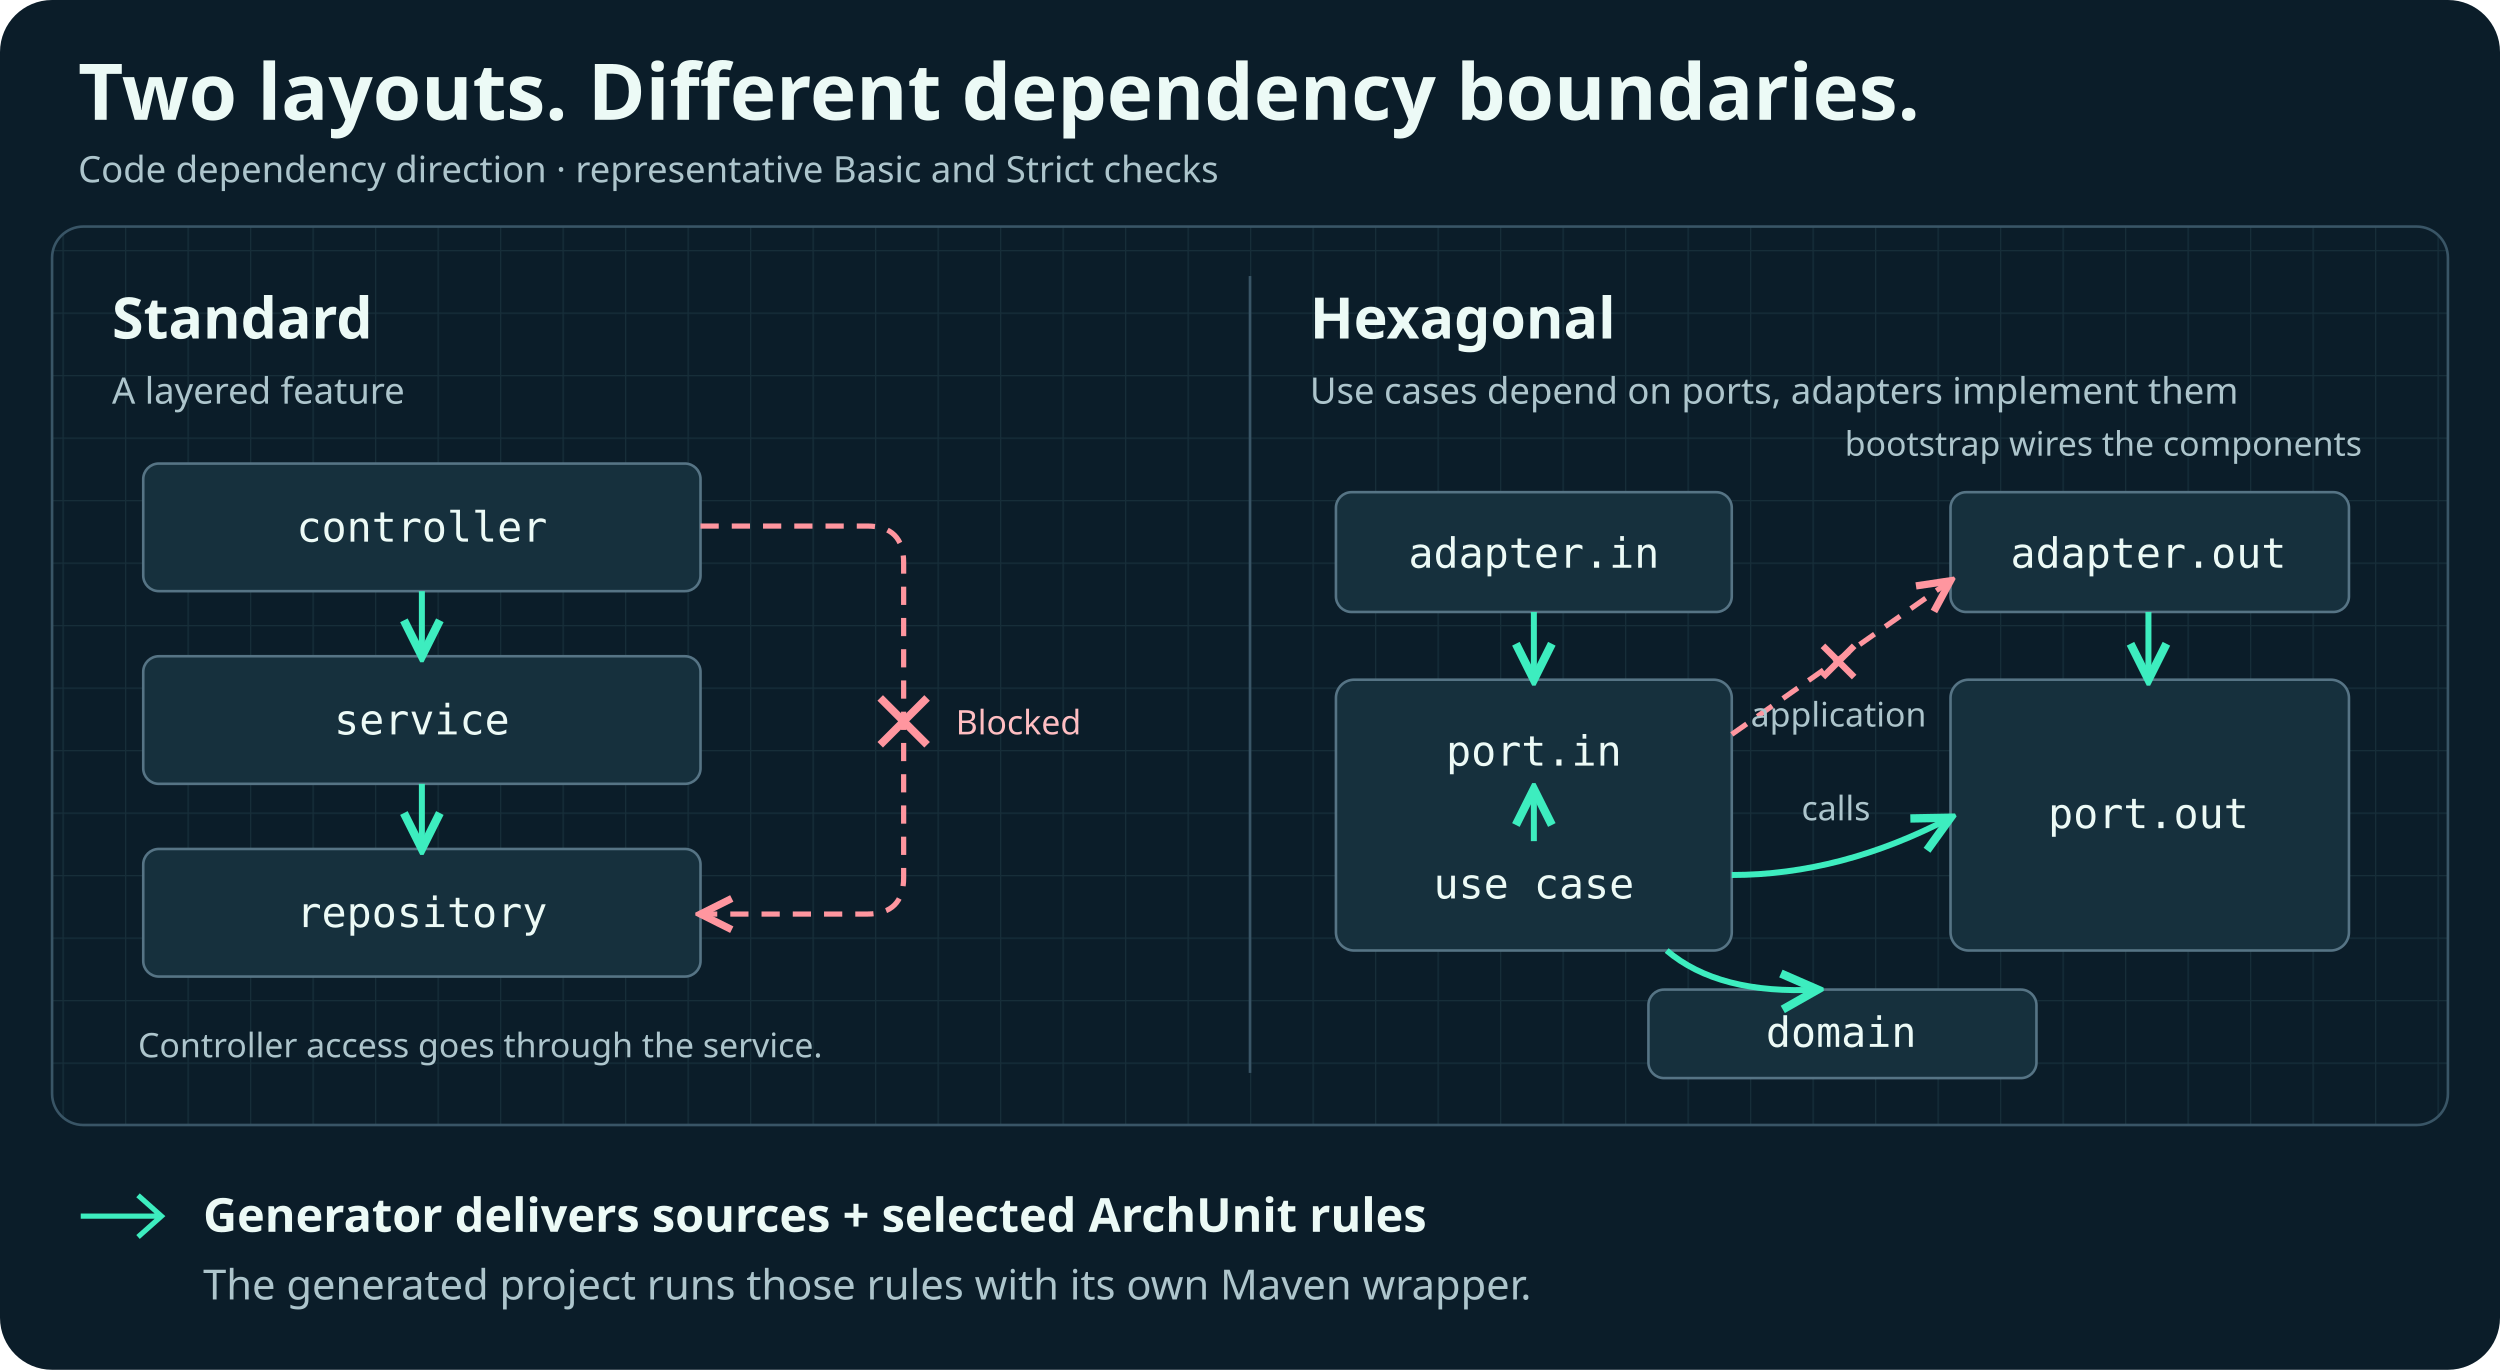
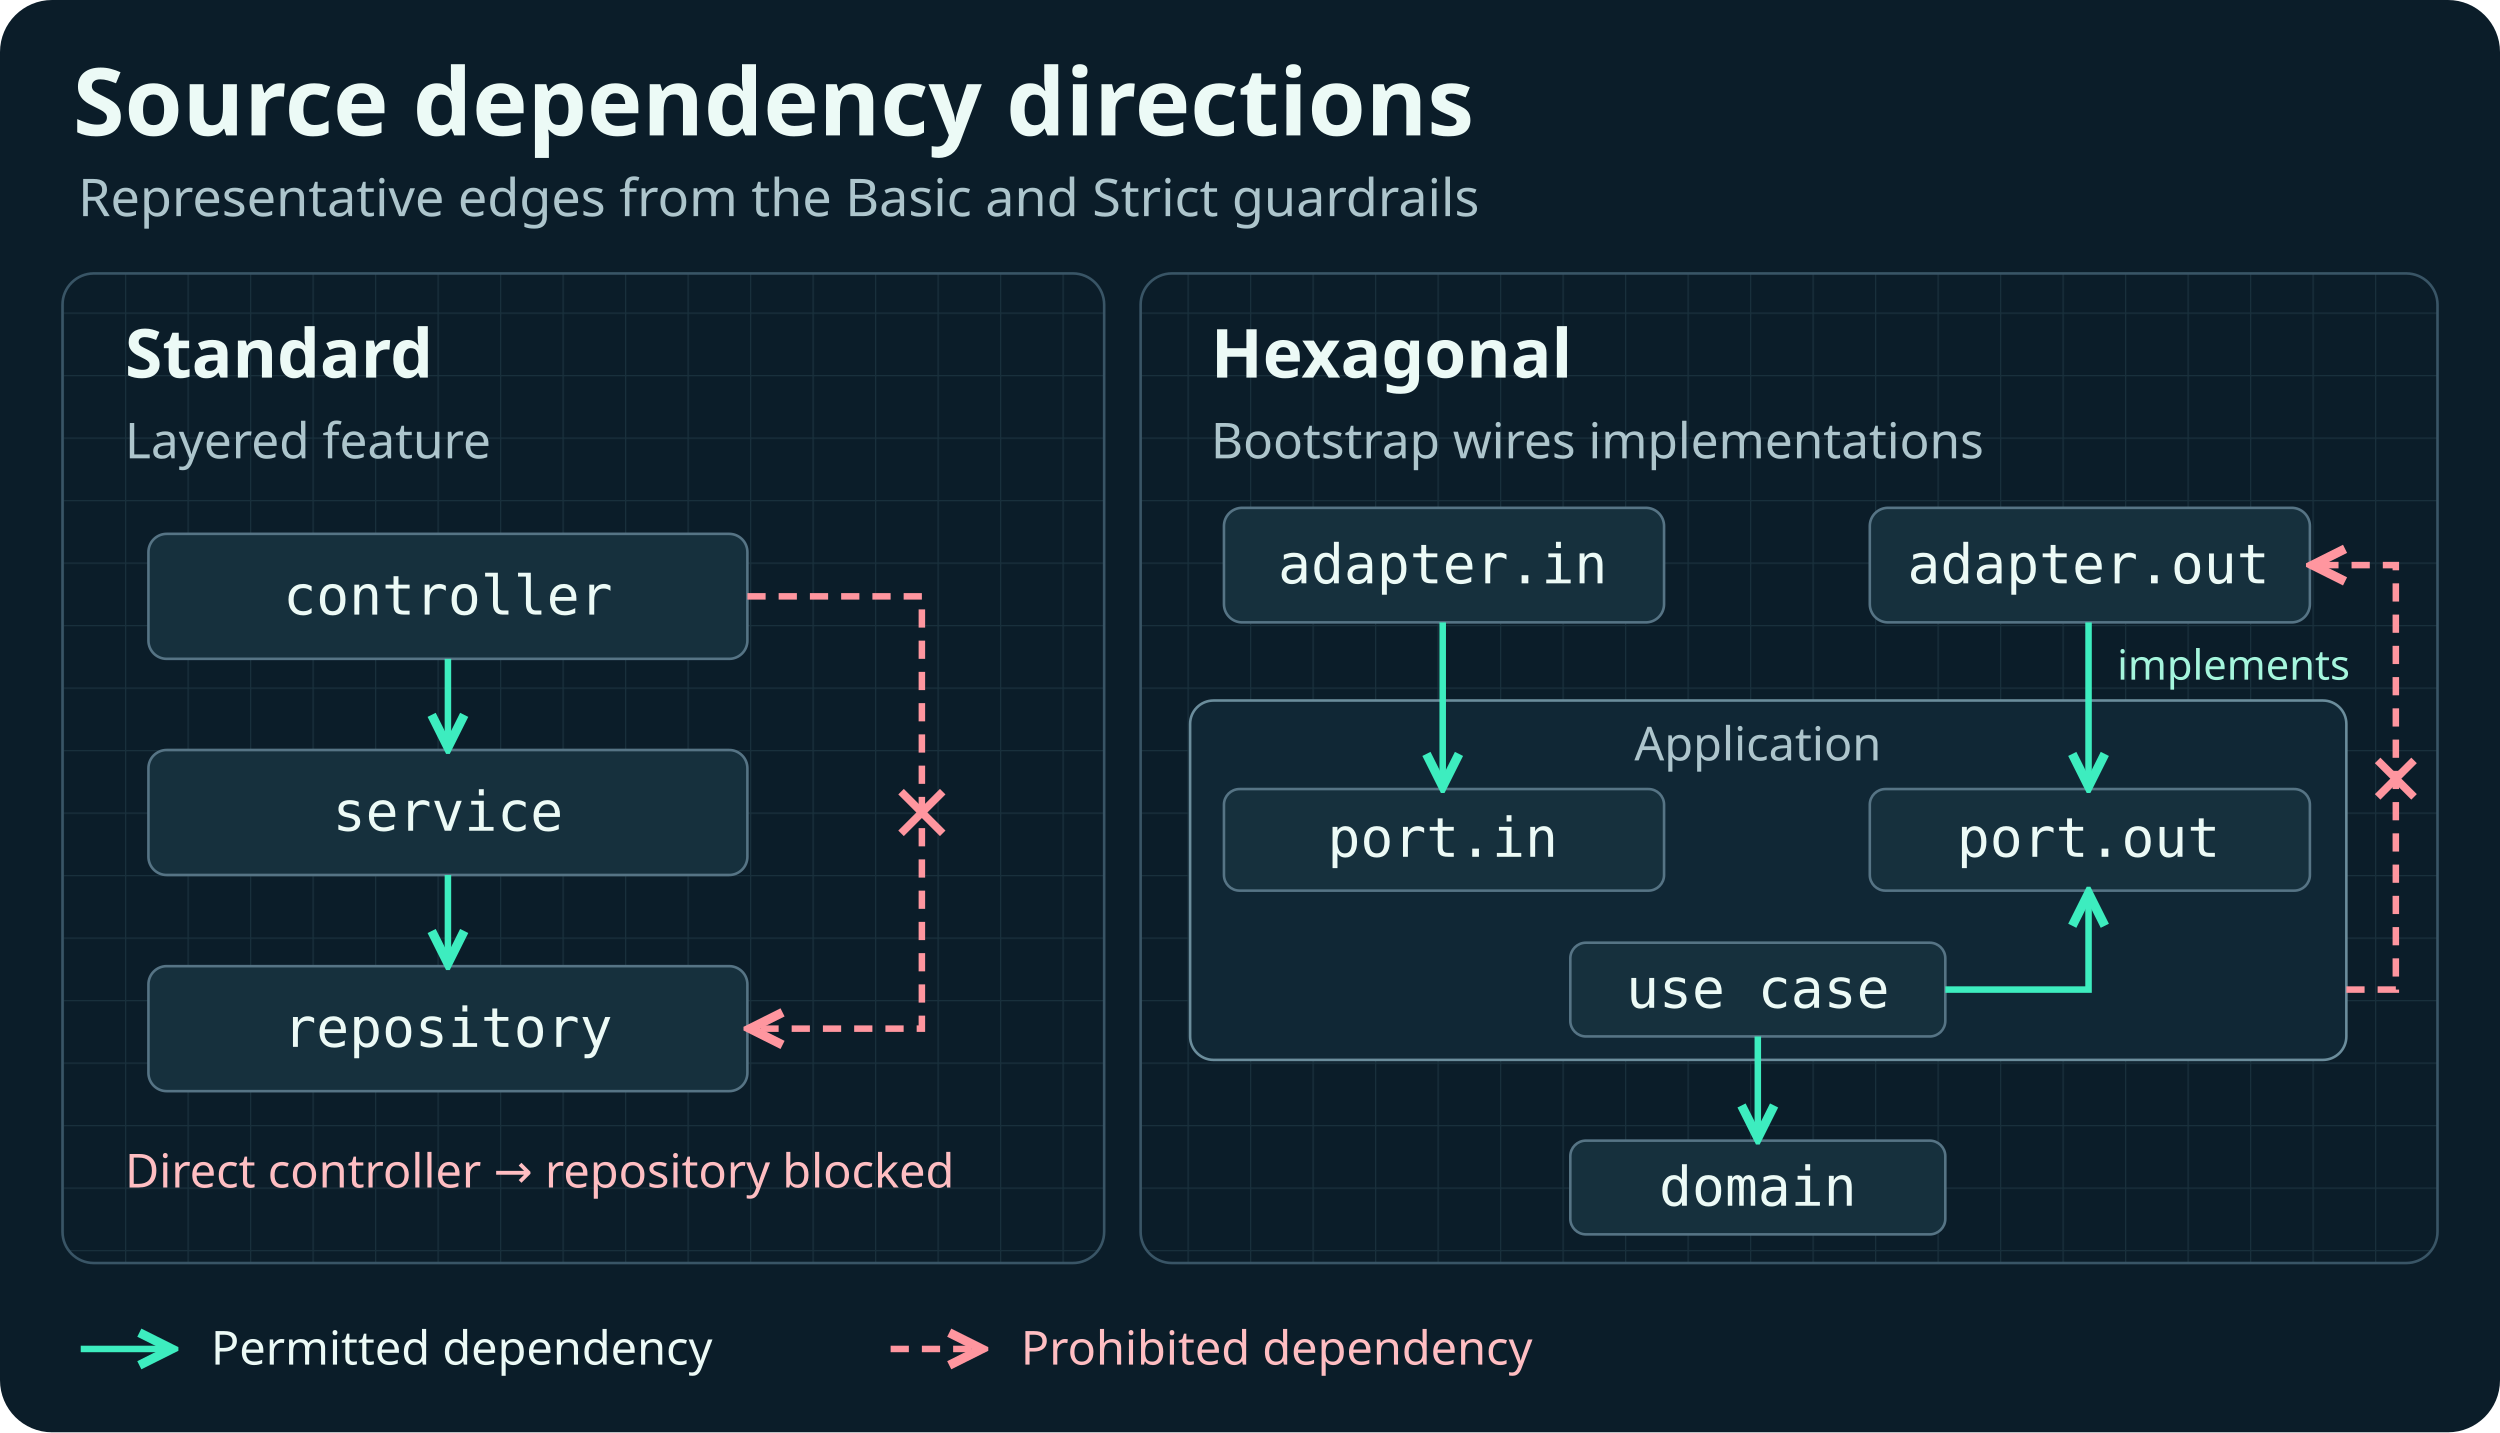
- <svg xmlns="http://www.w3.org/2000/svg" width="960" height="526" viewBox="0 0 960 526" role="img" aria-labelledby="title description">
+ <svg xmlns="http://www.w3.org/2000/svg" width="960" height="550" viewBox="0 0 960 550" role="img" aria-labelledby="title description">
  <defs>
-     <marker id="arrow" markerWidth="8" markerHeight="8" refX="7" refY="4" orient="auto">
-       <path d="M1 1l6 3-6 3" fill="none" stroke="#3dedbf" stroke-width="1.4" />
+     <marker id="allowed" markerWidth="7" markerHeight="7" refX="6" refY="3.5" orient="auto">
+       <path d="M1 1l5 2.5L1 6" fill="none" stroke="#3dedbf" stroke-width="1.4" />
    </marker>
-     <marker id="blocked" markerWidth="8" markerHeight="8" refX="7" refY="4" orient="auto">
-       <path d="M1 1l6 3-6 3" fill="none" stroke="#ff969f" stroke-width="1.4" />
+     <marker id="blocked" markerWidth="7" markerHeight="7" refX="6" refY="3.5" orient="auto">
+       <path d="M1 1l5 2.5L1 6" fill="none" stroke="#ff969f" stroke-width="1.4" />
    </marker>
    <pattern id="grid" width="24" height="24" patternUnits="userSpaceOnUse">
-       <path d="M24 0H0V24" fill="none" stroke="#24404c" opacity=".48" />
+       <path d="M24 0H0V24" fill="none" stroke="#24404c" opacity=".55" />
    </pattern>
  </defs>
-   <rect width="960" height="526" rx="20" fill="#0b1d29" />
-   <rect x="20" y="87" width="920" height="345" rx="12" fill="url(#grid)" stroke="#395566" />
-   <path d="M480 106v306" stroke="#395566" />
-   <g font-family="system-ui, sans-serif" fill="#ecfaf6">
-     <text x="30" y="46" font-size="30" font-weight="700">Two layouts. Different dependency boundaries.</text>
-     <text x="30" y="70" font-size="14" fill="#adc5cc">Code dependency direction · representative Basic and Strict checks</text>
-     <text x="43" y="130" font-size="22" font-weight="700">Standard</text>
-     <text x="503" y="130" font-size="22" font-weight="700">Hexagonal</text>
-     <text x="43" y="155" font-size="14" fill="#adc5cc">A layered feature</text>
-     <text x="503" y="155" font-size="14" fill="#adc5cc">Use cases depend on ports, adapters implement them</text>
+   <rect width="960" height="550" rx="20" fill="#0b1d29" />
+   <g font-family="system-ui, sans-serif">
+     <text x="28" y="52" font-size="36" font-weight="700" fill="#ecfaf6">Source dependency directions</text>
+     <text x="30" y="83" font-size="20" fill="#adc5cc">Representative edges from the Basic and Strict guardrails</text>
+   </g>
+   <g fill="url(#grid)" stroke="#395566">
+     <rect x="24" y="105" width="400" height="380" rx="12" />
+     <rect x="438" y="105" width="498" height="380" rx="12" />
+   </g>
+   <g font-family="system-ui, sans-serif">
+     <g font-size="26" font-weight="700" fill="#ecfaf6">
+       <text x="48" y="145">Standard</text>
+       <text x="465" y="145">Hexagonal</text>
+     </g>
+     <text x="48" y="176" font-size="19" fill="#adc5cc">Layered feature</text>
+     <text x="465" y="176" font-size="19" fill="#adc5cc">Bootstrap wires implementations</text>
  </g>
  <g fill="#16303d" stroke="#567485">
-     <rect x="55" y="178" width="214" height="49" rx="6" />
-     <rect x="55" y="252" width="214" height="49" rx="6" />
-     <rect x="55" y="326" width="214" height="49" rx="6" />
-     <rect x="513" y="189" width="152" height="46" rx="6" />
-     <rect x="749" y="189" width="153" height="46" rx="6" />
-     <rect x="513" y="261" width="152" height="104" rx="7" />
-     <rect x="749" y="261" width="153" height="104" rx="7" />
-     <rect x="633" y="380" width="149" height="34" rx="6" />
+     <rect x="57" y="205" width="230" height="48" rx="7" />
+     <rect x="57" y="288" width="230" height="48" rx="7" />
+     <rect x="57" y="371" width="230" height="48" rx="7" />
+     <rect x="470" y="195" width="169" height="44" rx="7" />
+     <rect x="718" y="195" width="169" height="44" rx="7" />
+     <rect x="603" y="438" width="144" height="36" rx="6" />
  </g>
-   <g fill="none" stroke="#3dedbf" stroke-width="2.3" marker-end="url(#arrow)">
-     <path d="M162 227v25" />
-     <path d="M162 301v25" />
-     <path d="M589 235v26" />
-     <path d="M825 235v26" />
-     <path d="M665 336q42 0 84-22" />
-     <path d="M640 365q20 17 58 15" />
-     <path d="M589 323v-20" />
+   <rect x="457" y="269" width="444" height="138" rx="9" fill="#102735" stroke="#6b8d9c" />
+   <g fill="#16303d" stroke="#567485">
+     <rect x="470" y="303" width="169" height="39" rx="6" />
+     <rect x="718" y="303" width="169" height="39" rx="6" />
+     <rect x="603" y="362" width="144" height="36" rx="6" />
  </g>
-   <path d="M269 202h64q14 0 14 14v121q0 14-14 14h-64" fill="none" stroke="#ff969f" stroke-dasharray="7 5" stroke-width="2" marker-end="url(#blocked)" />
-   <path d="M665 282l84-59" fill="none" stroke="#ff969f" stroke-dasharray="7 5" stroke-width="2" marker-end="url(#blocked)" />
-   <path d="m700 248 12 12m0-12-12 12" stroke="#ff969f" stroke-width="2.5" />
-   <path d="m338 268 18 18m0-18-18 18" stroke="#ff969f" stroke-width="3" />
-   <g font-family="ui-monospace, monospace" font-size="16" fill="#ecfaf6" text-anchor="middle">
-     <text x="162" y="208">controller</text>
-     <text x="162" y="282">service</text>
-     <text x="162" y="356">repository</text>
-     <text x="589" y="218">adapter.in</text>
-     <text x="825" y="218">adapter.out</text>
-     <text x="589" y="294">port.in</text>
-     <text x="589" y="345">use case</text>
-     <text x="825" y="318">port.out</text>
-     <text x="707" y="402">domain</text>
+   <text x="675" y="292" text-anchor="middle" font-family="system-ui, sans-serif" font-size="18" fill="#adc5cc">Application</text>
+   <g fill="none" stroke="#3dedbf" stroke-width="2.5">
+     <path d="M172 253v34" marker-end="url(#allowed)" />
+     <path d="M172 336v34" marker-end="url(#allowed)" />
+     <path d="M554 239v63" marker-end="url(#allowed)" />
+     <path d="M802 239v63" marker-end="url(#allowed)" />
+     <path d="M747 380h55v-37" marker-end="url(#allowed)" />
+     <path d="M675 398v39" marker-end="url(#allowed)" />
  </g>
-   <g font-family="system-ui, sans-serif" font-size="13">
-     <text x="367" y="282" fill="#ffbec2">Blocked</text>
-     <text x="706" y="279" fill="#adc5cc" text-anchor="middle">application</text>
-     <text x="705" y="315" fill="#adc5cc" text-anchor="middle">calls</text>
-     <text x="907" y="175" fill="#adc5cc" text-anchor="end">bootstrap wires the components</text>
-     <text x="53" y="406" fill="#adc5cc">Controller access goes through the service.</text>
+   <g fill="none" stroke="#ff969f" stroke-width="2.5" stroke-dasharray="7 5">
+     <path d="M287 229h67v166h-66" marker-end="url(#blocked)" />
+     <path d="M901 380h19V217h-32" marker-end="url(#blocked)" />
  </g>
-   <path d="M31 467h31m-9-8 9 8-9 8" fill="none" stroke="#3dedbf" stroke-width="2" />
-   <g font-family="system-ui, sans-serif">
-     <text x="78" y="473" font-size="18" fill="#ecfaf6" font-weight="650">Generator delivers sources + selected ArchUnit rules</text>
-     <text x="78" y="499" font-size="16" fill="#adc5cc">The generated project runs those rules with its own Maven wrapper.</text>
+   <g stroke="#ff969f" stroke-width="3">
+     <path d="m346 304 16 16m0-16-16 16" />
+     <path d="m913 292 14 14m0-14-14 14" />
+   </g>
+   <g font-family="ui-monospace, Menlo, Consolas, monospace" font-size="21" fill="#ecfaf6" text-anchor="middle">
+     <text x="172" y="236">controller</text>
+     <text x="172" y="319">service</text>
+     <text x="172" y="402">repository</text>
+     <text x="554" y="224">adapter.in</text>
+     <text x="802" y="224">adapter.out</text>
+     <text x="554" y="329">port.in</text>
+     <text x="802" y="329">port.out</text>
+     <text x="675" y="387">use case</text>
+     <text x="675" y="463">domain</text>
+   </g>
+   <g font-family="system-ui, sans-serif" font-size="18">
+     <text x="48" y="456" fill="#ffbec2">Direct controller → repository blocked</text>
+     <text x="813" y="261" font-size="16" fill="#a5f6dd">implements</text>
+     <path d="M31 518h35" stroke="#3dedbf" stroke-width="2.5" marker-end="url(#allowed)" />
+     <text x="81" y="524" fill="#ecfaf6">Permitted dependency</text>
+     <path d="M342 518h35" stroke="#ff969f" stroke-width="2.5" stroke-dasharray="7 5" marker-end="url(#blocked)" />
+     <text x="392" y="524" fill="#ffbec2">Prohibited dependency</text>
  </g>
</svg>
